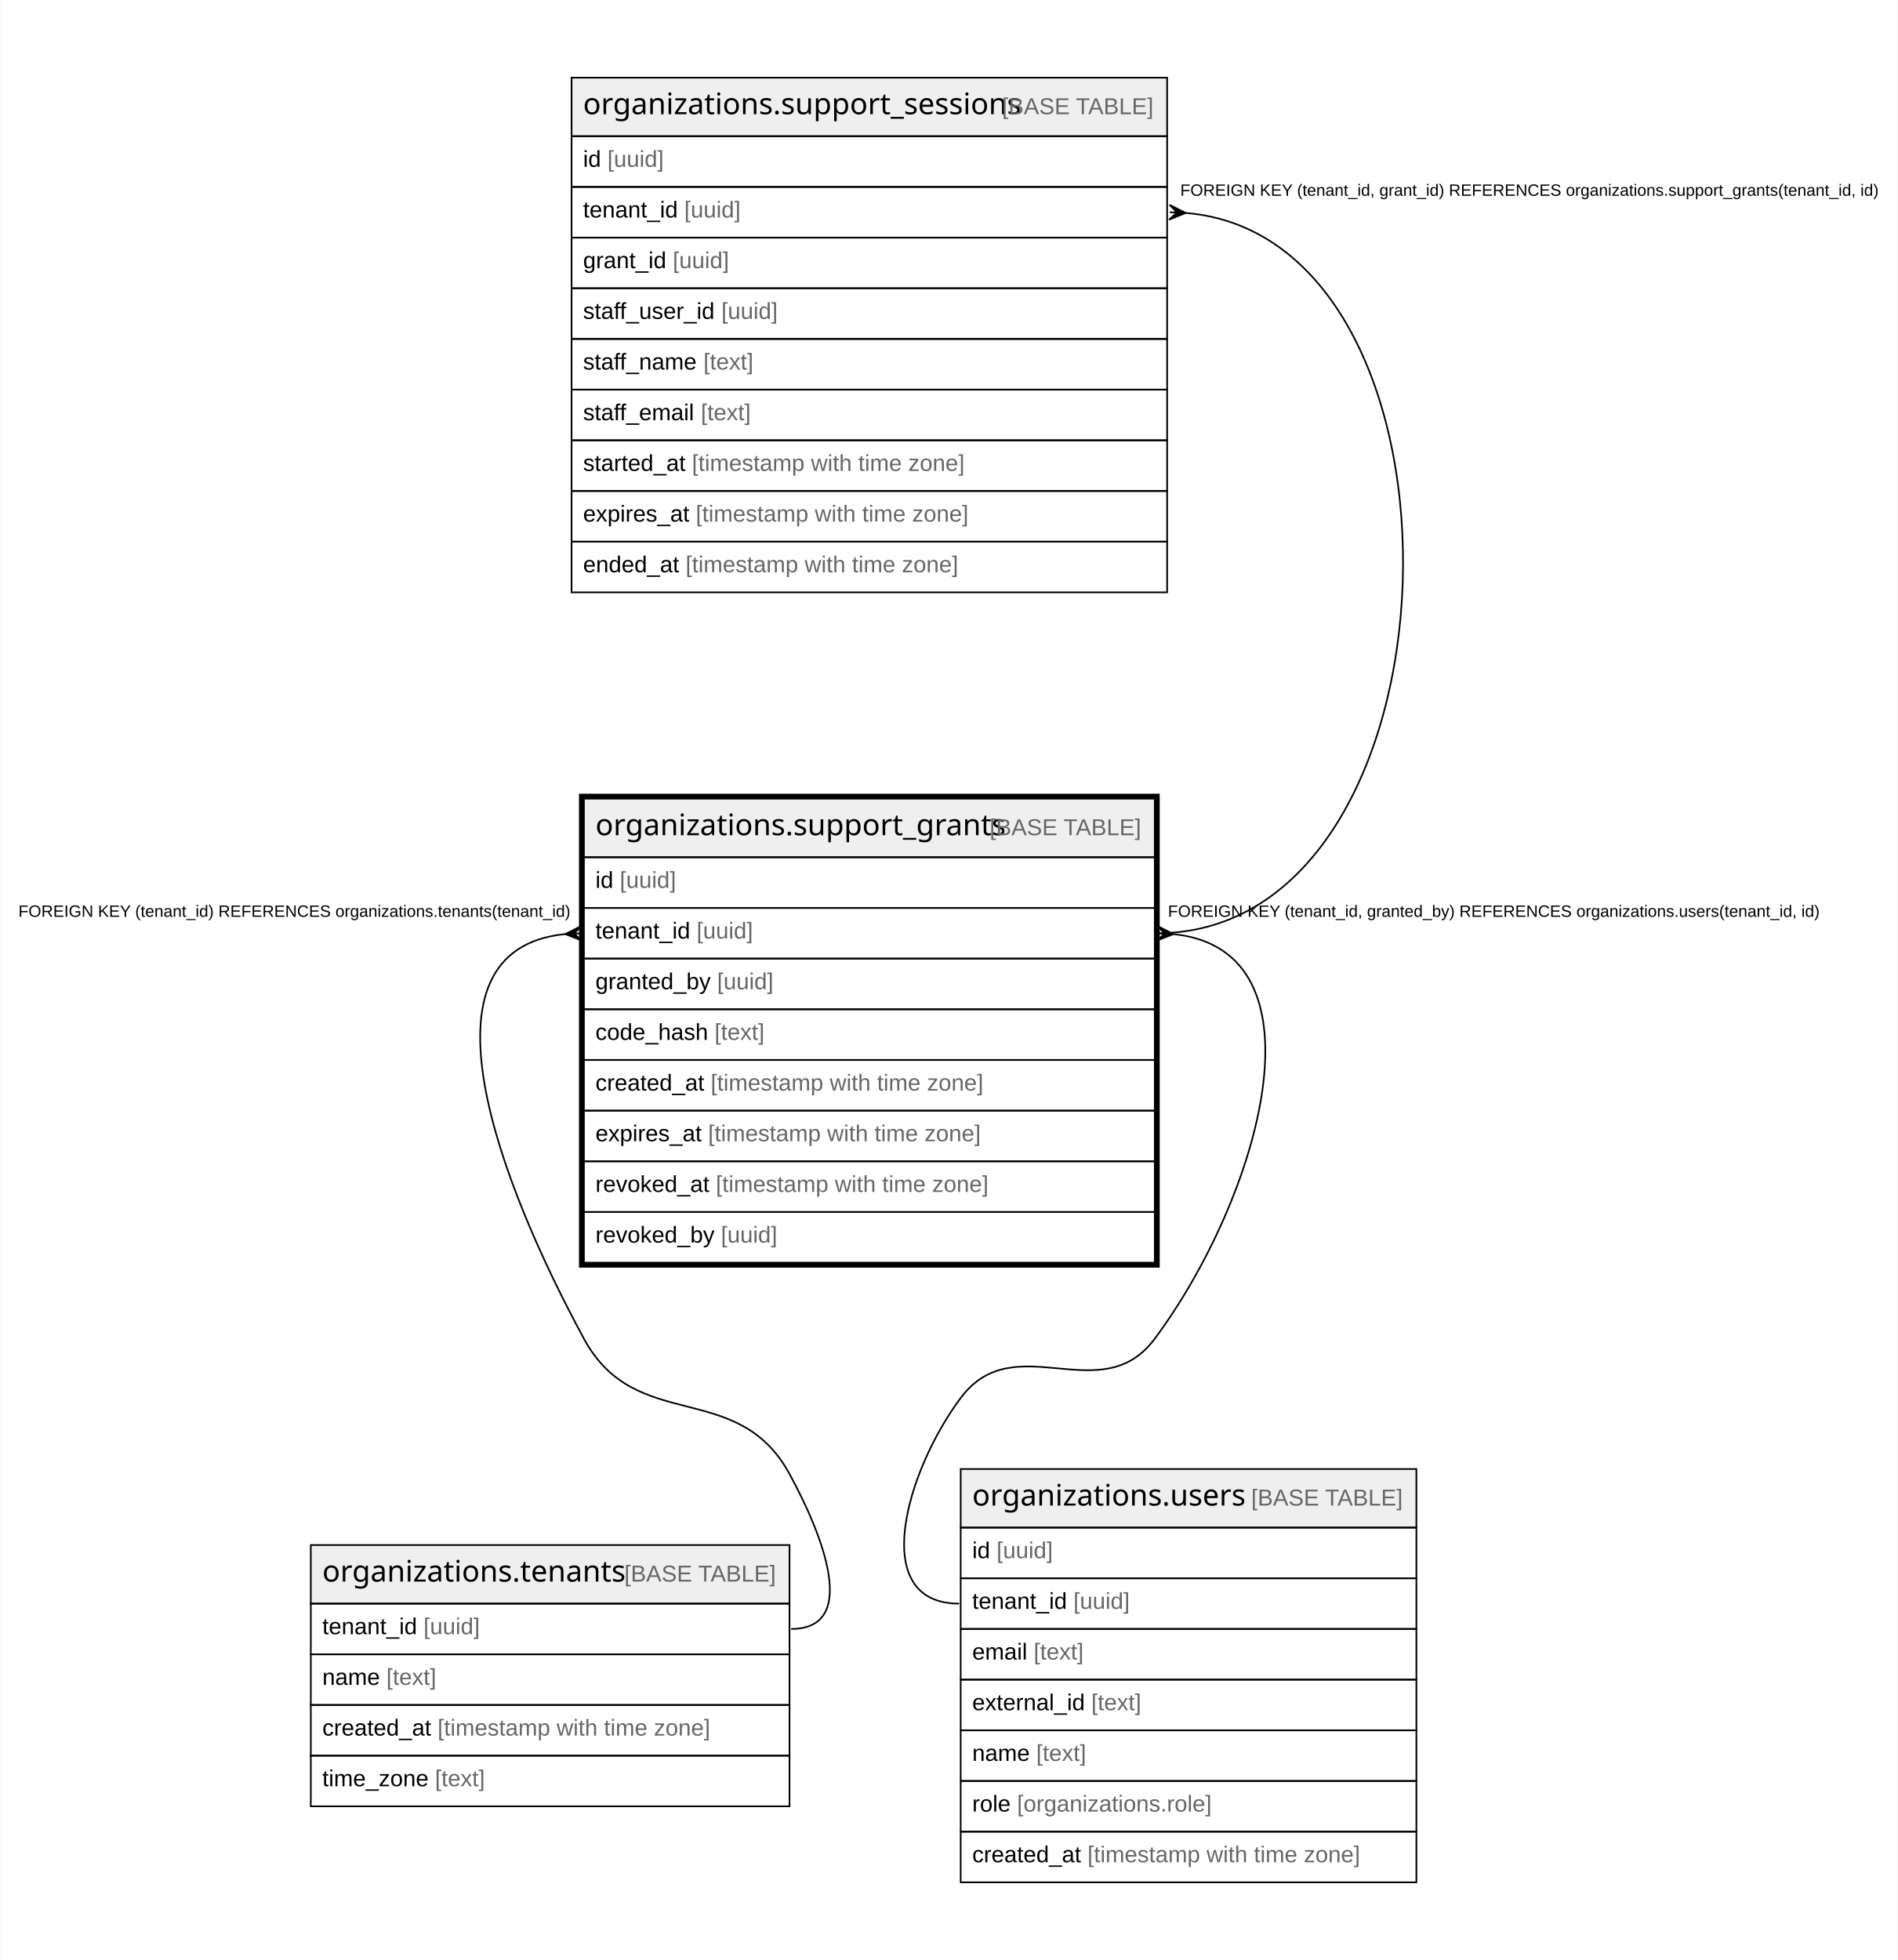
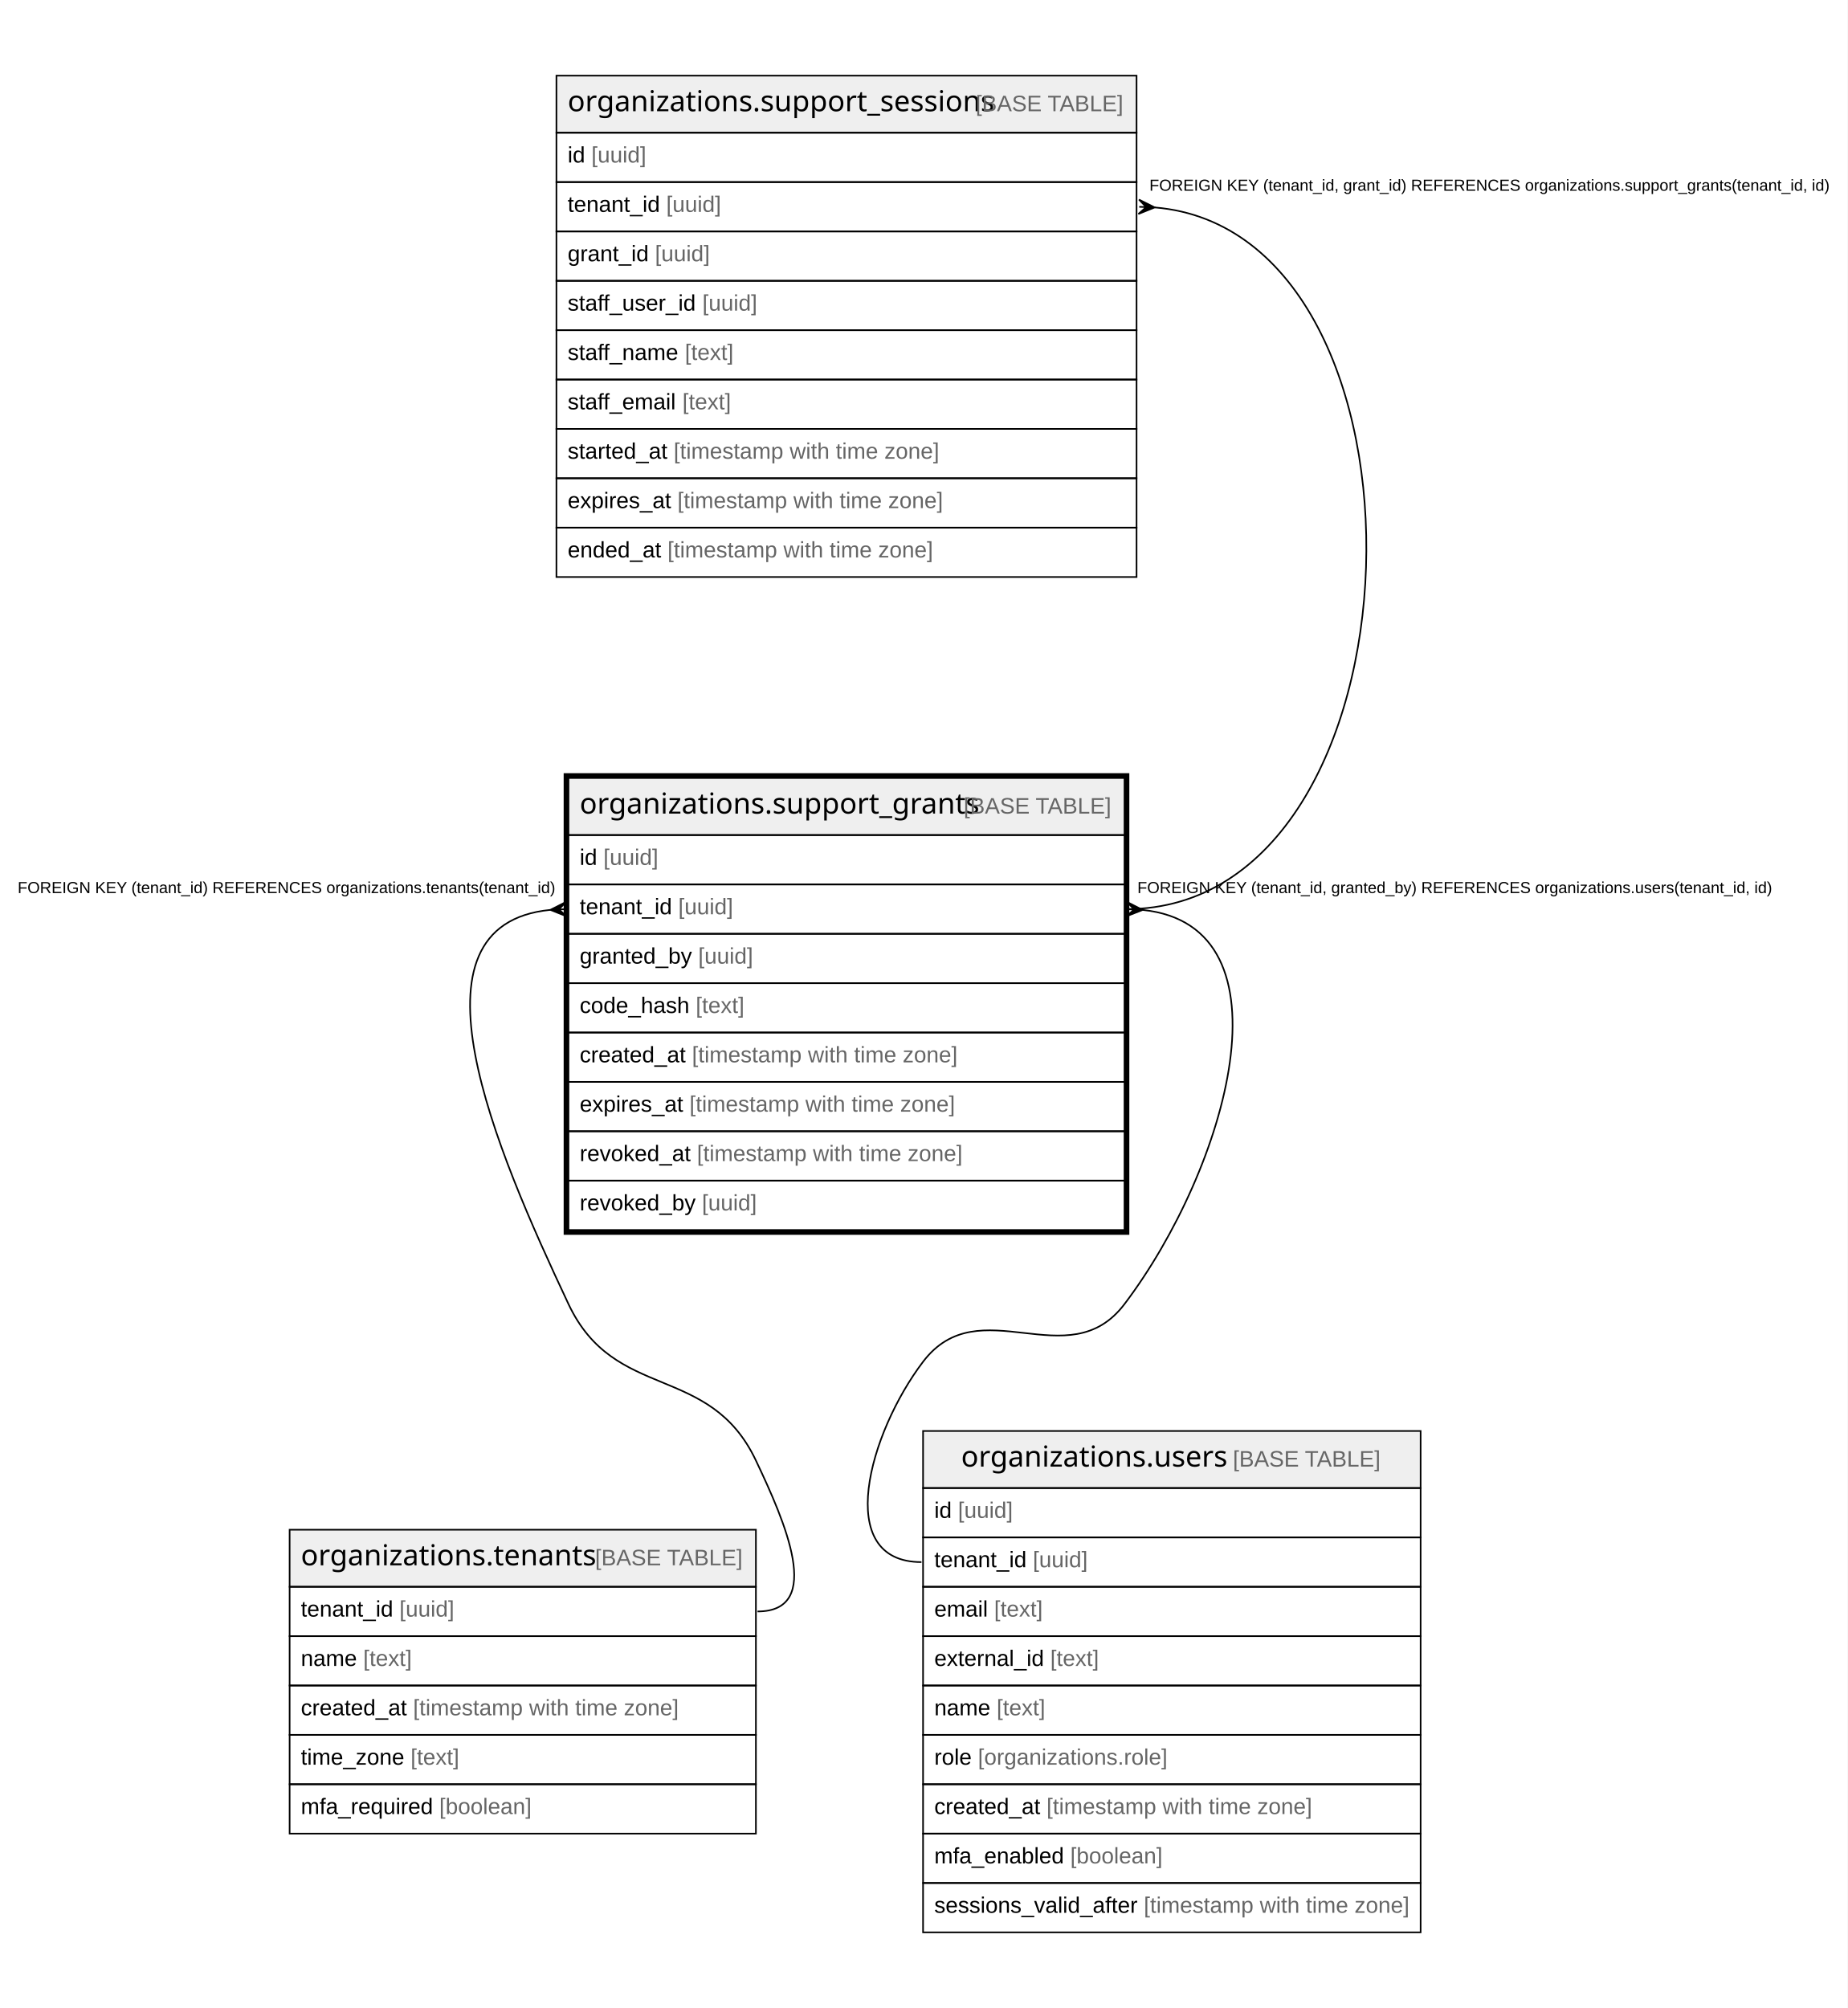
- <svg xmlns="http://www.w3.org/2000/svg" width="1153pt" height="1191pt" viewBox="0.00 0.00 1152.81 1191.20">
-   <g id="graph0" class="graph" transform="scale(1 1) rotate(0) translate(4 1187.2)">
-     <polygon fill="white" stroke="none" points="-4,4 -4,-1187.2 1148.81,-1187.2 1148.81,4 -4,4" />
+ <svg xmlns="http://www.w3.org/2000/svg" width="1153pt" height="1253pt" viewBox="0.00 0.00 1152.81 1252.80">
+   <g id="graph0" class="graph" transform="scale(1 1) rotate(0) translate(4 1248.8)">
+     <polygon fill="white" stroke="none" points="-4,4 -4,-1248.8 1148.81,-1248.8 1148.81,4 -4,4" />
    <g id="node1" class="node">
-       <polygon fill="#efefef" stroke="none" points="350.7,-666.2 350.7,-701.8 697.65,-701.8 697.65,-666.2 350.7,-666.2" />
-       <polygon fill="none" stroke="black" points="350.7,-666.2 350.7,-701.8 697.65,-701.8 697.65,-666.2 350.7,-666.2" />
-       <text text-anchor="start" x="357.7" y="-679.6" font-family="Arial Bold" font-size="18.00">organizations.support_grants</text>
-       <text text-anchor="start" x="566.16" y="-679.6" font-family="Arial" font-size="14.00">    </text>
-       <text text-anchor="start" x="597.28" y="-679.6" font-family="Arial" font-size="14.00" fill="#666666">[BASE TABLE]</text>
+       <polygon fill="#efefef" stroke="none" points="350.7,-727.8 350.7,-763.4 697.65,-763.4 697.65,-727.8 350.7,-727.8" />
+       <polygon fill="none" stroke="black" points="350.7,-727.8 350.7,-763.4 697.65,-763.4 697.65,-727.8 350.7,-727.8" />
+       <text text-anchor="start" x="357.7" y="-741.2" font-family="Arial Bold" font-size="18.00">organizations.support_grants</text>
+       <text text-anchor="start" x="566.16" y="-741.2" font-family="Arial" font-size="14.00">    </text>
+       <text text-anchor="start" x="597.28" y="-741.2" font-family="Arial" font-size="14.00" fill="#666666">[BASE TABLE]</text>
+       <polygon fill="none" stroke="black" points="350.7,-697 350.7,-727.8 697.65,-727.8 697.65,-697 350.7,-697" />
+       <text text-anchor="start" x="357.7" y="-709.2" font-family="Arial" font-size="14.00">id </text>
+       <text text-anchor="start" x="372.49" y="-709.2" font-family="Arial" font-size="14.00" fill="#666666">[uuid]</text>
+       <polygon fill="none" stroke="black" points="350.7,-666.2 350.7,-697 697.65,-697 697.65,-666.2 350.7,-666.2" />
+       <text text-anchor="start" x="357.7" y="-678.4" font-family="Arial" font-size="14.00">tenant_id </text>
+       <text text-anchor="start" x="419.2" y="-678.4" font-family="Arial" font-size="14.00" fill="#666666">[uuid]</text>
      <polygon fill="none" stroke="black" points="350.7,-635.4 350.7,-666.2 697.65,-666.2 697.65,-635.4 350.7,-635.4" />
-       <text text-anchor="start" x="357.7" y="-647.6" font-family="Arial" font-size="14.00">id </text>
-       <text text-anchor="start" x="372.49" y="-647.6" font-family="Arial" font-size="14.00" fill="#666666">[uuid]</text>
+       <text text-anchor="start" x="357.7" y="-647.6" font-family="Arial" font-size="14.00">granted_by </text>
+       <text text-anchor="start" x="431.65" y="-647.6" font-family="Arial" font-size="14.00" fill="#666666">[uuid]</text>
      <polygon fill="none" stroke="black" points="350.7,-604.6 350.7,-635.4 697.65,-635.4 697.65,-604.6 350.7,-604.6" />
-       <text text-anchor="start" x="357.7" y="-616.8" font-family="Arial" font-size="14.00">tenant_id </text>
-       <text text-anchor="start" x="419.2" y="-616.8" font-family="Arial" font-size="14.00" fill="#666666">[uuid]</text>
+       <text text-anchor="start" x="357.7" y="-616.8" font-family="Arial" font-size="14.00">code_hash </text>
+       <text text-anchor="start" x="430.1" y="-616.8" font-family="Arial" font-size="14.00" fill="#666666">[text]</text>
      <polygon fill="none" stroke="black" points="350.7,-573.8 350.7,-604.6 697.65,-604.6 697.65,-573.8 350.7,-573.8" />
-       <text text-anchor="start" x="357.7" y="-586" font-family="Arial" font-size="14.00">granted_by </text>
-       <text text-anchor="start" x="431.65" y="-586" font-family="Arial" font-size="14.00" fill="#666666">[uuid]</text>
+       <text text-anchor="start" x="357.7" y="-586" font-family="Arial" font-size="14.00">created_at </text>
+       <text text-anchor="start" x="427.75" y="-586" font-family="Arial" font-size="14.00" fill="#666666">[timestamp with time zone]</text>
      <polygon fill="none" stroke="black" points="350.7,-543 350.7,-573.8 697.65,-573.8 697.65,-543 350.7,-543" />
-       <text text-anchor="start" x="357.7" y="-555.2" font-family="Arial" font-size="14.00">code_hash </text>
-       <text text-anchor="start" x="430.1" y="-555.2" font-family="Arial" font-size="14.00" fill="#666666">[text]</text>
+       <text text-anchor="start" x="357.7" y="-555.2" font-family="Arial" font-size="14.00">expires_at </text>
+       <text text-anchor="start" x="426.19" y="-555.2" font-family="Arial" font-size="14.00" fill="#666666">[timestamp with time zone]</text>
      <polygon fill="none" stroke="black" points="350.7,-512.2 350.7,-543 697.65,-543 697.65,-512.2 350.7,-512.2" />
-       <text text-anchor="start" x="357.7" y="-524.4" font-family="Arial" font-size="14.00">created_at </text>
-       <text text-anchor="start" x="427.75" y="-524.4" font-family="Arial" font-size="14.00" fill="#666666">[timestamp with time zone]</text>
+       <text text-anchor="start" x="357.7" y="-524.4" font-family="Arial" font-size="14.00">revoked_at </text>
+       <text text-anchor="start" x="430.86" y="-524.4" font-family="Arial" font-size="14.00" fill="#666666">[timestamp with time zone]</text>
      <polygon fill="none" stroke="black" points="350.7,-481.4 350.7,-512.2 697.65,-512.2 697.65,-481.4 350.7,-481.4" />
-       <text text-anchor="start" x="357.7" y="-493.6" font-family="Arial" font-size="14.00">expires_at </text>
-       <text text-anchor="start" x="426.19" y="-493.6" font-family="Arial" font-size="14.00" fill="#666666">[timestamp with time zone]</text>
-       <polygon fill="none" stroke="black" points="350.7,-450.6 350.7,-481.4 697.65,-481.4 697.65,-450.6 350.7,-450.6" />
-       <text text-anchor="start" x="357.7" y="-462.8" font-family="Arial" font-size="14.00">revoked_at </text>
-       <text text-anchor="start" x="430.86" y="-462.8" font-family="Arial" font-size="14.00" fill="#666666">[timestamp with time zone]</text>
-       <polygon fill="none" stroke="black" points="350.7,-419.8 350.7,-450.6 697.65,-450.6 697.65,-419.8 350.7,-419.8" />
-       <text text-anchor="start" x="357.7" y="-432" font-family="Arial" font-size="14.00">revoked_by </text>
-       <text text-anchor="start" x="433.97" y="-432" font-family="Arial" font-size="14.00" fill="#666666">[uuid]</text>
-       <polygon fill="none" stroke="black" stroke-width="3" points="349.2,-418.3 349.2,-703.3 699.15,-703.3 699.15,-418.3 349.2,-418.3" />
+       <text text-anchor="start" x="357.7" y="-493.6" font-family="Arial" font-size="14.00">revoked_by </text>
+       <text text-anchor="start" x="433.97" y="-493.6" font-family="Arial" font-size="14.00" fill="#666666">[uuid]</text>
+       <polygon fill="none" stroke="black" stroke-width="3" points="349.2,-479.9 349.2,-764.9 699.15,-764.9 699.15,-479.9 349.2,-479.9" />
    </g>
    <g id="node3" class="node">
-       <polygon fill="#efefef" stroke="none" points="184.71,-212.6 184.71,-248.2 475.65,-248.2 475.65,-212.6 184.71,-212.6" />
-       <polygon fill="none" stroke="black" points="184.71,-212.6 184.71,-248.2 475.65,-248.2 475.65,-212.6 184.71,-212.6" />
-       <text text-anchor="start" x="191.71" y="-226" font-family="Arial Bold" font-size="18.00">organizations.tenants</text>
-       <text text-anchor="start" x="344.16" y="-226" font-family="Arial" font-size="14.00">    </text>
-       <text text-anchor="start" x="375.28" y="-226" font-family="Arial" font-size="14.00" fill="#666666">[BASE TABLE]</text>
-       <polygon fill="none" stroke="black" points="184.71,-181.8 184.71,-212.6 475.65,-212.6 475.65,-181.8 184.71,-181.8" />
-       <text text-anchor="start" x="191.71" y="-194" font-family="Arial" font-size="14.00">tenant_id </text>
-       <text text-anchor="start" x="253.2" y="-194" font-family="Arial" font-size="14.00" fill="#666666">[uuid]</text>
-       <polygon fill="none" stroke="black" points="184.71,-151 184.71,-181.8 475.65,-181.8 475.65,-151 184.71,-151" />
-       <text text-anchor="start" x="191.71" y="-163.2" font-family="Arial" font-size="14.00">name </text>
-       <text text-anchor="start" x="230.62" y="-163.2" font-family="Arial" font-size="14.00" fill="#666666">[text]</text>
-       <polygon fill="none" stroke="black" points="184.71,-120.2 184.71,-151 475.65,-151 475.65,-120.2 184.71,-120.2" />
-       <text text-anchor="start" x="191.71" y="-132.4" font-family="Arial" font-size="14.00">created_at </text>
-       <text text-anchor="start" x="261.75" y="-132.4" font-family="Arial" font-size="14.00" fill="#666666">[timestamp with time zone]</text>
-       <polygon fill="none" stroke="black" points="184.71,-89.4 184.71,-120.2 475.65,-120.2 475.65,-89.4 184.71,-89.4" />
-       <text text-anchor="start" x="191.71" y="-101.6" font-family="Arial" font-size="14.00">time_zone </text>
-       <text text-anchor="start" x="260.19" y="-101.6" font-family="Arial" font-size="14.00" fill="#666666">[text]</text>
+       <polygon fill="#efefef" stroke="none" points="176.71,-258.8 176.71,-294.4 467.65,-294.4 467.65,-258.8 176.71,-258.8" />
+       <polygon fill="none" stroke="black" points="176.71,-258.8 176.71,-294.4 467.65,-294.4 467.65,-258.8 176.71,-258.8" />
+       <text text-anchor="start" x="183.71" y="-272.2" font-family="Arial Bold" font-size="18.00">organizations.tenants</text>
+       <text text-anchor="start" x="336.16" y="-272.2" font-family="Arial" font-size="14.00">    </text>
+       <text text-anchor="start" x="367.28" y="-272.2" font-family="Arial" font-size="14.00" fill="#666666">[BASE TABLE]</text>
+       <polygon fill="none" stroke="black" points="176.71,-228 176.71,-258.8 467.65,-258.8 467.65,-228 176.71,-228" />
+       <text text-anchor="start" x="183.71" y="-240.2" font-family="Arial" font-size="14.00">tenant_id </text>
+       <text text-anchor="start" x="245.2" y="-240.2" font-family="Arial" font-size="14.00" fill="#666666">[uuid]</text>
+       <polygon fill="none" stroke="black" points="176.71,-197.2 176.71,-228 467.65,-228 467.65,-197.2 176.71,-197.2" />
+       <text text-anchor="start" x="183.71" y="-209.4" font-family="Arial" font-size="14.00">name </text>
+       <text text-anchor="start" x="222.62" y="-209.4" font-family="Arial" font-size="14.00" fill="#666666">[text]</text>
+       <polygon fill="none" stroke="black" points="176.71,-166.4 176.71,-197.2 467.65,-197.2 467.65,-166.4 176.71,-166.4" />
+       <text text-anchor="start" x="183.71" y="-178.6" font-family="Arial" font-size="14.00">created_at </text>
+       <text text-anchor="start" x="253.75" y="-178.6" font-family="Arial" font-size="14.00" fill="#666666">[timestamp with time zone]</text>
+       <polygon fill="none" stroke="black" points="176.71,-135.6 176.71,-166.4 467.65,-166.4 467.65,-135.6 176.71,-135.6" />
+       <text text-anchor="start" x="183.71" y="-147.8" font-family="Arial" font-size="14.00">time_zone </text>
+       <text text-anchor="start" x="252.19" y="-147.8" font-family="Arial" font-size="14.00" fill="#666666">[text]</text>
+       <polygon fill="none" stroke="black" points="176.71,-104.8 176.71,-135.6 467.65,-135.6 467.65,-104.8 176.71,-104.8" />
+       <text text-anchor="start" x="183.71" y="-117" font-family="Arial" font-size="14.00">mfa_required </text>
+       <text text-anchor="start" x="270.08" y="-117" font-family="Arial" font-size="14.00" fill="#666666">[boolean]</text>
    </g>
    <g id="edge2" class="edge">
-       <path fill="none" stroke="black" d="M339.34,-619.51C244.06,-610.09 300.27,-466.69 350.7,-373.6 382.37,-315.15 443.8,-349.74 475.65,-291.4 495.71,-254.65 518.52,-197.2 476.65,-197.2" />
-       <polygon fill="black" stroke="black" points="339.38,-619.51 349.16,-624.48 344.71,-619.76 349.03,-619.97 349.03,-619.97 349.03,-619.97 344.71,-619.76 349.58,-615.49 339.38,-619.51" />
-       <text text-anchor="start" x="7" y="-630" font-family="Arial" font-size="10.00">FOREIGN KEY (tenant_id) REFERENCES organizations.tenants(tenant_id)</text>
+       <path fill="none" stroke="black" d="M339.36,-681.12C244.42,-671.87 305.64,-531.01 350.7,-435.2 379.52,-373.94 438.63,-398.76 467.65,-337.6 485.6,-299.77 510.52,-243.4 468.65,-243.4" />
+       <polygon fill="black" stroke="black" points="339.38,-681.12 349.16,-686.08 344.71,-681.37 349.03,-681.57 349.03,-681.57 349.03,-681.57 344.71,-681.37 349.58,-677.09 339.38,-681.12" />
+       <text text-anchor="start" x="7" y="-691.6" font-family="Arial" font-size="10.00">FOREIGN KEY (tenant_id) REFERENCES organizations.tenants(tenant_id)</text>
    </g>
    <g id="node4" class="node">
-       <polygon fill="#efefef" stroke="none" points="579.7,-258.8 579.7,-294.4 856.65,-294.4 856.65,-258.8 579.7,-258.8" />
-       <polygon fill="none" stroke="black" points="579.7,-258.8 579.7,-294.4 856.65,-294.4 856.65,-258.8 579.7,-258.8" />
-       <text text-anchor="start" x="586.7" y="-272.2" font-family="Arial Bold" font-size="18.00">organizations.users</text>
-       <text text-anchor="start" x="725.16" y="-272.2" font-family="Arial" font-size="14.00">    </text>
-       <text text-anchor="start" x="756.28" y="-272.2" font-family="Arial" font-size="14.00" fill="#666666">[BASE TABLE]</text>
-       <polygon fill="none" stroke="black" points="579.7,-228 579.7,-258.8 856.65,-258.8 856.65,-228 579.7,-228" />
-       <text text-anchor="start" x="586.7" y="-240.2" font-family="Arial" font-size="14.00">id </text>
-       <text text-anchor="start" x="601.49" y="-240.2" font-family="Arial" font-size="14.00" fill="#666666">[uuid]</text>
-       <polygon fill="none" stroke="black" points="579.7,-197.2 579.7,-228 856.65,-228 856.65,-197.2 579.7,-197.2" />
-       <text text-anchor="start" x="586.7" y="-209.4" font-family="Arial" font-size="14.00">tenant_id </text>
-       <text text-anchor="start" x="648.2" y="-209.4" font-family="Arial" font-size="14.00" fill="#666666">[uuid]</text>
-       <polygon fill="none" stroke="black" points="579.7,-166.4 579.7,-197.2 856.65,-197.2 856.65,-166.4 579.7,-166.4" />
-       <text text-anchor="start" x="586.7" y="-178.6" font-family="Arial" font-size="14.00">email </text>
-       <text text-anchor="start" x="624.05" y="-178.6" font-family="Arial" font-size="14.00" fill="#666666">[text]</text>
-       <polygon fill="none" stroke="black" points="579.7,-135.6 579.7,-166.4 856.65,-166.4 856.65,-135.6 579.7,-135.6" />
-       <text text-anchor="start" x="586.7" y="-147.8" font-family="Arial" font-size="14.00">external_id </text>
-       <text text-anchor="start" x="659.08" y="-147.8" font-family="Arial" font-size="14.00" fill="#666666">[text]</text>
-       <polygon fill="none" stroke="black" points="579.7,-104.8 579.7,-135.6 856.65,-135.6 856.65,-104.8 579.7,-104.8" />
-       <text text-anchor="start" x="586.7" y="-117" font-family="Arial" font-size="14.00">name </text>
-       <text text-anchor="start" x="625.61" y="-117" font-family="Arial" font-size="14.00" fill="#666666">[text]</text>
-       <polygon fill="none" stroke="black" points="579.7,-74 579.7,-104.8 856.65,-104.8 856.65,-74 579.7,-74" />
-       <text text-anchor="start" x="586.7" y="-86.2" font-family="Arial" font-size="14.00">role </text>
-       <text text-anchor="start" x="613.94" y="-86.2" font-family="Arial" font-size="14.00" fill="#666666">[organizations.role]</text>
-       <polygon fill="none" stroke="black" points="579.7,-43.2 579.7,-74 856.65,-74 856.65,-43.2 579.7,-43.2" />
-       <text text-anchor="start" x="586.7" y="-55.4" font-family="Arial" font-size="14.00">created_at </text>
-       <text text-anchor="start" x="656.75" y="-55.4" font-family="Arial" font-size="14.00" fill="#666666">[timestamp with time zone]</text>
+       <polygon fill="#efefef" stroke="none" points="571.95,-320.4 571.95,-356 882.41,-356 882.41,-320.4 571.95,-320.4" />
+       <polygon fill="none" stroke="black" points="571.95,-320.4 571.95,-356 882.41,-356 882.41,-320.4 571.95,-320.4" />
+       <text text-anchor="start" x="595.7" y="-333.8" font-family="Arial Bold" font-size="18.00">organizations.users</text>
+       <text text-anchor="start" x="734.16" y="-333.8" font-family="Arial" font-size="14.00">    </text>
+       <text text-anchor="start" x="765.28" y="-333.8" font-family="Arial" font-size="14.00" fill="#666666">[BASE TABLE]</text>
+       <polygon fill="none" stroke="black" points="571.95,-289.6 571.95,-320.4 882.41,-320.4 882.41,-289.6 571.95,-289.6" />
+       <text text-anchor="start" x="578.95" y="-301.8" font-family="Arial" font-size="14.00">id </text>
+       <text text-anchor="start" x="593.73" y="-301.8" font-family="Arial" font-size="14.00" fill="#666666">[uuid]</text>
+       <polygon fill="none" stroke="black" points="571.95,-258.8 571.95,-289.6 882.41,-289.6 882.41,-258.8 571.95,-258.8" />
+       <text text-anchor="start" x="578.95" y="-271" font-family="Arial" font-size="14.00">tenant_id </text>
+       <text text-anchor="start" x="640.44" y="-271" font-family="Arial" font-size="14.00" fill="#666666">[uuid]</text>
+       <polygon fill="none" stroke="black" points="571.95,-228 571.95,-258.8 882.41,-258.8 882.41,-228 571.95,-228" />
+       <text text-anchor="start" x="578.95" y="-240.2" font-family="Arial" font-size="14.00">email </text>
+       <text text-anchor="start" x="616.29" y="-240.2" font-family="Arial" font-size="14.00" fill="#666666">[text]</text>
+       <polygon fill="none" stroke="black" points="571.95,-197.2 571.95,-228 882.41,-228 882.41,-197.2 571.95,-197.2" />
+       <text text-anchor="start" x="578.95" y="-209.4" font-family="Arial" font-size="14.00">external_id </text>
+       <text text-anchor="start" x="651.33" y="-209.4" font-family="Arial" font-size="14.00" fill="#666666">[text]</text>
+       <polygon fill="none" stroke="black" points="571.95,-166.4 571.95,-197.2 882.41,-197.2 882.41,-166.4 571.95,-166.4" />
+       <text text-anchor="start" x="578.95" y="-178.6" font-family="Arial" font-size="14.00">name </text>
+       <text text-anchor="start" x="617.86" y="-178.6" font-family="Arial" font-size="14.00" fill="#666666">[text]</text>
+       <polygon fill="none" stroke="black" points="571.95,-135.6 571.95,-166.4 882.41,-166.4 882.41,-135.6 571.95,-135.6" />
+       <text text-anchor="start" x="578.95" y="-147.8" font-family="Arial" font-size="14.00">role </text>
+       <text text-anchor="start" x="606.18" y="-147.8" font-family="Arial" font-size="14.00" fill="#666666">[organizations.role]</text>
+       <polygon fill="none" stroke="black" points="571.95,-104.8 571.95,-135.6 882.41,-135.6 882.41,-104.8 571.95,-104.8" />
+       <text text-anchor="start" x="578.95" y="-117" font-family="Arial" font-size="14.00">created_at </text>
+       <text text-anchor="start" x="648.99" y="-117" font-family="Arial" font-size="14.00" fill="#666666">[timestamp with time zone]</text>
+       <polygon fill="none" stroke="black" points="571.95,-74 571.95,-104.8 882.41,-104.8 882.41,-74 571.95,-74" />
+       <text text-anchor="start" x="578.95" y="-86.2" font-family="Arial" font-size="14.00">mfa_enabled </text>
+       <text text-anchor="start" x="663.79" y="-86.2" font-family="Arial" font-size="14.00" fill="#666666">[boolean]</text>
+       <polygon fill="none" stroke="black" points="571.95,-43.2 571.95,-74 882.41,-74 882.41,-43.2 571.95,-43.2" />
+       <text text-anchor="start" x="578.95" y="-55.4" font-family="Arial" font-size="14.00">sessions_valid_after </text>
+       <text text-anchor="start" x="709.68" y="-55.4" font-family="Arial" font-size="14.00" fill="#666666">[timestamp with time zone]</text>
    </g>
    <g id="edge3" class="edge">
-       <path fill="none" stroke="black" d="M709.05,-619.48C805.14,-609.55 760.82,-458.57 697.65,-373.6 664.95,-329.61 612.49,-381.52 579.7,-337.6 546.47,-293.08 523.14,-212.6 578.7,-212.6" />
-       <polygon fill="black" stroke="black" points="708.97,-619.49 698.76,-615.49 703.65,-619.75 699.32,-619.97 699.32,-619.97 699.32,-619.97 703.65,-619.75 699.21,-624.48 708.97,-619.49" />
-       <text text-anchor="start" x="705.65" y="-630" font-family="Arial" font-size="10.00">FOREIGN KEY (tenant_id, granted_by) REFERENCES organizations.users(tenant_id, id)</text>
+       <path fill="none" stroke="black" d="M709.06,-681.08C805.19,-671.11 761.55,-519.62 697.65,-435.2 662.58,-388.86 607.11,-445.47 571.95,-399.2 538.33,-354.97 515.39,-274.2 570.95,-274.2" />
+       <polygon fill="black" stroke="black" points="708.97,-681.09 698.76,-677.09 703.65,-681.35 699.32,-681.57 699.32,-681.57 699.32,-681.57 703.65,-681.35 699.21,-686.08 708.97,-681.09" />
+       <text text-anchor="start" x="705.65" y="-691.6" font-family="Arial" font-size="10.00">FOREIGN KEY (tenant_id, granted_by) REFERENCES organizations.users(tenant_id, id)</text>
    </g>
    <g id="node2" class="node">
-       <polygon fill="#efefef" stroke="none" points="343.19,-1104.4 343.19,-1140 705.16,-1140 705.16,-1104.4 343.19,-1104.4" />
-       <polygon fill="none" stroke="black" points="343.19,-1104.4 343.19,-1140 705.16,-1140 705.16,-1104.4 343.19,-1104.4" />
-       <text text-anchor="start" x="350.19" y="-1117.8" font-family="Arial Bold" font-size="18.00">organizations.support_sessions</text>
-       <text text-anchor="start" x="573.67" y="-1117.8" font-family="Arial" font-size="14.00">    </text>
-       <text text-anchor="start" x="604.79" y="-1117.8" font-family="Arial" font-size="14.00" fill="#666666">[BASE TABLE]</text>
+       <polygon fill="#efefef" stroke="none" points="343.19,-1166 343.19,-1201.6 705.16,-1201.6 705.16,-1166 343.19,-1166" />
+       <polygon fill="none" stroke="black" points="343.19,-1166 343.19,-1201.6 705.16,-1201.6 705.16,-1166 343.19,-1166" />
+       <text text-anchor="start" x="350.19" y="-1179.4" font-family="Arial Bold" font-size="18.00">organizations.support_sessions</text>
+       <text text-anchor="start" x="573.67" y="-1179.4" font-family="Arial" font-size="14.00">    </text>
+       <text text-anchor="start" x="604.79" y="-1179.4" font-family="Arial" font-size="14.00" fill="#666666">[BASE TABLE]</text>
+       <polygon fill="none" stroke="black" points="343.19,-1135.2 343.19,-1166 705.16,-1166 705.16,-1135.2 343.19,-1135.2" />
+       <text text-anchor="start" x="350.19" y="-1147.4" font-family="Arial" font-size="14.00">id </text>
+       <text text-anchor="start" x="364.98" y="-1147.4" font-family="Arial" font-size="14.00" fill="#666666">[uuid]</text>
+       <polygon fill="none" stroke="black" points="343.19,-1104.4 343.19,-1135.2 705.16,-1135.2 705.16,-1104.4 343.19,-1104.4" />
+       <text text-anchor="start" x="350.19" y="-1116.6" font-family="Arial" font-size="14.00">tenant_id </text>
+       <text text-anchor="start" x="411.69" y="-1116.6" font-family="Arial" font-size="14.00" fill="#666666">[uuid]</text>
      <polygon fill="none" stroke="black" points="343.19,-1073.6 343.19,-1104.4 705.16,-1104.4 705.16,-1073.6 343.19,-1073.6" />
-       <text text-anchor="start" x="350.19" y="-1085.8" font-family="Arial" font-size="14.00">id </text>
-       <text text-anchor="start" x="364.98" y="-1085.8" font-family="Arial" font-size="14.00" fill="#666666">[uuid]</text>
+       <text text-anchor="start" x="350.19" y="-1085.8" font-family="Arial" font-size="14.00">grant_id </text>
+       <text text-anchor="start" x="404.68" y="-1085.8" font-family="Arial" font-size="14.00" fill="#666666">[uuid]</text>
      <polygon fill="none" stroke="black" points="343.19,-1042.8 343.19,-1073.6 705.16,-1073.6 705.16,-1042.8 343.19,-1042.8" />
-       <text text-anchor="start" x="350.19" y="-1055" font-family="Arial" font-size="14.00">tenant_id </text>
-       <text text-anchor="start" x="411.69" y="-1055" font-family="Arial" font-size="14.00" fill="#666666">[uuid]</text>
+       <text text-anchor="start" x="350.19" y="-1055" font-family="Arial" font-size="14.00">staff_user_id </text>
+       <text text-anchor="start" x="434.24" y="-1055" font-family="Arial" font-size="14.00" fill="#666666">[uuid]</text>
      <polygon fill="none" stroke="black" points="343.19,-1012 343.19,-1042.8 705.16,-1042.8 705.16,-1012 343.19,-1012" />
-       <text text-anchor="start" x="350.19" y="-1024.2" font-family="Arial" font-size="14.00">grant_id </text>
-       <text text-anchor="start" x="404.68" y="-1024.2" font-family="Arial" font-size="14.00" fill="#666666">[uuid]</text>
+       <text text-anchor="start" x="350.19" y="-1024.2" font-family="Arial" font-size="14.00">staff_name </text>
+       <text text-anchor="start" x="423.34" y="-1024.2" font-family="Arial" font-size="14.00" fill="#666666">[text]</text>
      <polygon fill="none" stroke="black" points="343.19,-981.2 343.19,-1012 705.16,-1012 705.16,-981.2 343.19,-981.2" />
-       <text text-anchor="start" x="350.19" y="-993.4" font-family="Arial" font-size="14.00">staff_user_id </text>
-       <text text-anchor="start" x="434.24" y="-993.4" font-family="Arial" font-size="14.00" fill="#666666">[uuid]</text>
+       <text text-anchor="start" x="350.19" y="-993.4" font-family="Arial" font-size="14.00">staff_email </text>
+       <text text-anchor="start" x="421.78" y="-993.4" font-family="Arial" font-size="14.00" fill="#666666">[text]</text>
      <polygon fill="none" stroke="black" points="343.19,-950.4 343.19,-981.2 705.16,-981.2 705.16,-950.4 343.19,-950.4" />
-       <text text-anchor="start" x="350.19" y="-962.6" font-family="Arial" font-size="14.00">staff_name </text>
-       <text text-anchor="start" x="423.34" y="-962.6" font-family="Arial" font-size="14.00" fill="#666666">[text]</text>
+       <text text-anchor="start" x="350.19" y="-962.6" font-family="Arial" font-size="14.00">started_at </text>
+       <text text-anchor="start" x="416.34" y="-962.6" font-family="Arial" font-size="14.00" fill="#666666">[timestamp with time zone]</text>
      <polygon fill="none" stroke="black" points="343.19,-919.6 343.19,-950.4 705.16,-950.4 705.16,-919.6 343.19,-919.6" />
-       <text text-anchor="start" x="350.19" y="-931.8" font-family="Arial" font-size="14.00">staff_email </text>
-       <text text-anchor="start" x="421.78" y="-931.8" font-family="Arial" font-size="14.00" fill="#666666">[text]</text>
+       <text text-anchor="start" x="350.19" y="-931.8" font-family="Arial" font-size="14.00">expires_at </text>
+       <text text-anchor="start" x="418.68" y="-931.8" font-family="Arial" font-size="14.00" fill="#666666">[timestamp with time zone]</text>
      <polygon fill="none" stroke="black" points="343.19,-888.8 343.19,-919.6 705.16,-919.6 705.16,-888.8 343.19,-888.8" />
-       <text text-anchor="start" x="350.19" y="-901" font-family="Arial" font-size="14.00">started_at </text>
-       <text text-anchor="start" x="416.34" y="-901" font-family="Arial" font-size="14.00" fill="#666666">[timestamp with time zone]</text>
-       <polygon fill="none" stroke="black" points="343.19,-858 343.19,-888.8 705.16,-888.8 705.16,-858 343.19,-858" />
-       <text text-anchor="start" x="350.19" y="-870.2" font-family="Arial" font-size="14.00">expires_at </text>
-       <text text-anchor="start" x="418.68" y="-870.2" font-family="Arial" font-size="14.00" fill="#666666">[timestamp with time zone]</text>
-       <polygon fill="none" stroke="black" points="343.19,-827.2 343.19,-858 705.16,-858 705.16,-827.2 343.19,-827.2" />
-       <text text-anchor="start" x="350.19" y="-839.4" font-family="Arial" font-size="14.00">ended_at </text>
-       <text text-anchor="start" x="412.48" y="-839.4" font-family="Arial" font-size="14.00" fill="#666666">[timestamp with time zone]</text>
+       <text text-anchor="start" x="350.19" y="-901" font-family="Arial" font-size="14.00">ended_at </text>
+       <text text-anchor="start" x="412.48" y="-901" font-family="Arial" font-size="14.00" fill="#666666">[timestamp with time zone]</text>
    </g>
    <g id="edge1" class="edge">
-       <path fill="none" stroke="black" d="M716.52,-1057.78C900.61,-1042.51 889.92,-620 698.65,-620" />
-       <polygon fill="black" stroke="black" points="716.49,-1057.78 706.31,-1053.69 711.16,-1058 706.83,-1058.17 706.83,-1058.17 706.83,-1058.17 711.16,-1058 706.68,-1062.68 716.49,-1057.78" />
-       <text text-anchor="start" x="713.16" y="-1068.2" font-family="Arial" font-size="10.00">FOREIGN KEY (tenant_id, grant_id) REFERENCES organizations.support_grants(tenant_id, id)</text>
+       <path fill="none" stroke="black" d="M716.52,-1119.38C900.61,-1104.11 889.92,-681.6 698.65,-681.6" />
+       <polygon fill="black" stroke="black" points="716.49,-1119.38 706.31,-1115.29 711.16,-1119.6 706.83,-1119.77 706.83,-1119.77 706.83,-1119.77 711.16,-1119.6 706.68,-1124.28 716.49,-1119.38" />
+       <text text-anchor="start" x="713.16" y="-1129.8" font-family="Arial" font-size="10.00">FOREIGN KEY (tenant_id, grant_id) REFERENCES organizations.support_grants(tenant_id, id)</text>
    </g>
  </g>
</svg>
